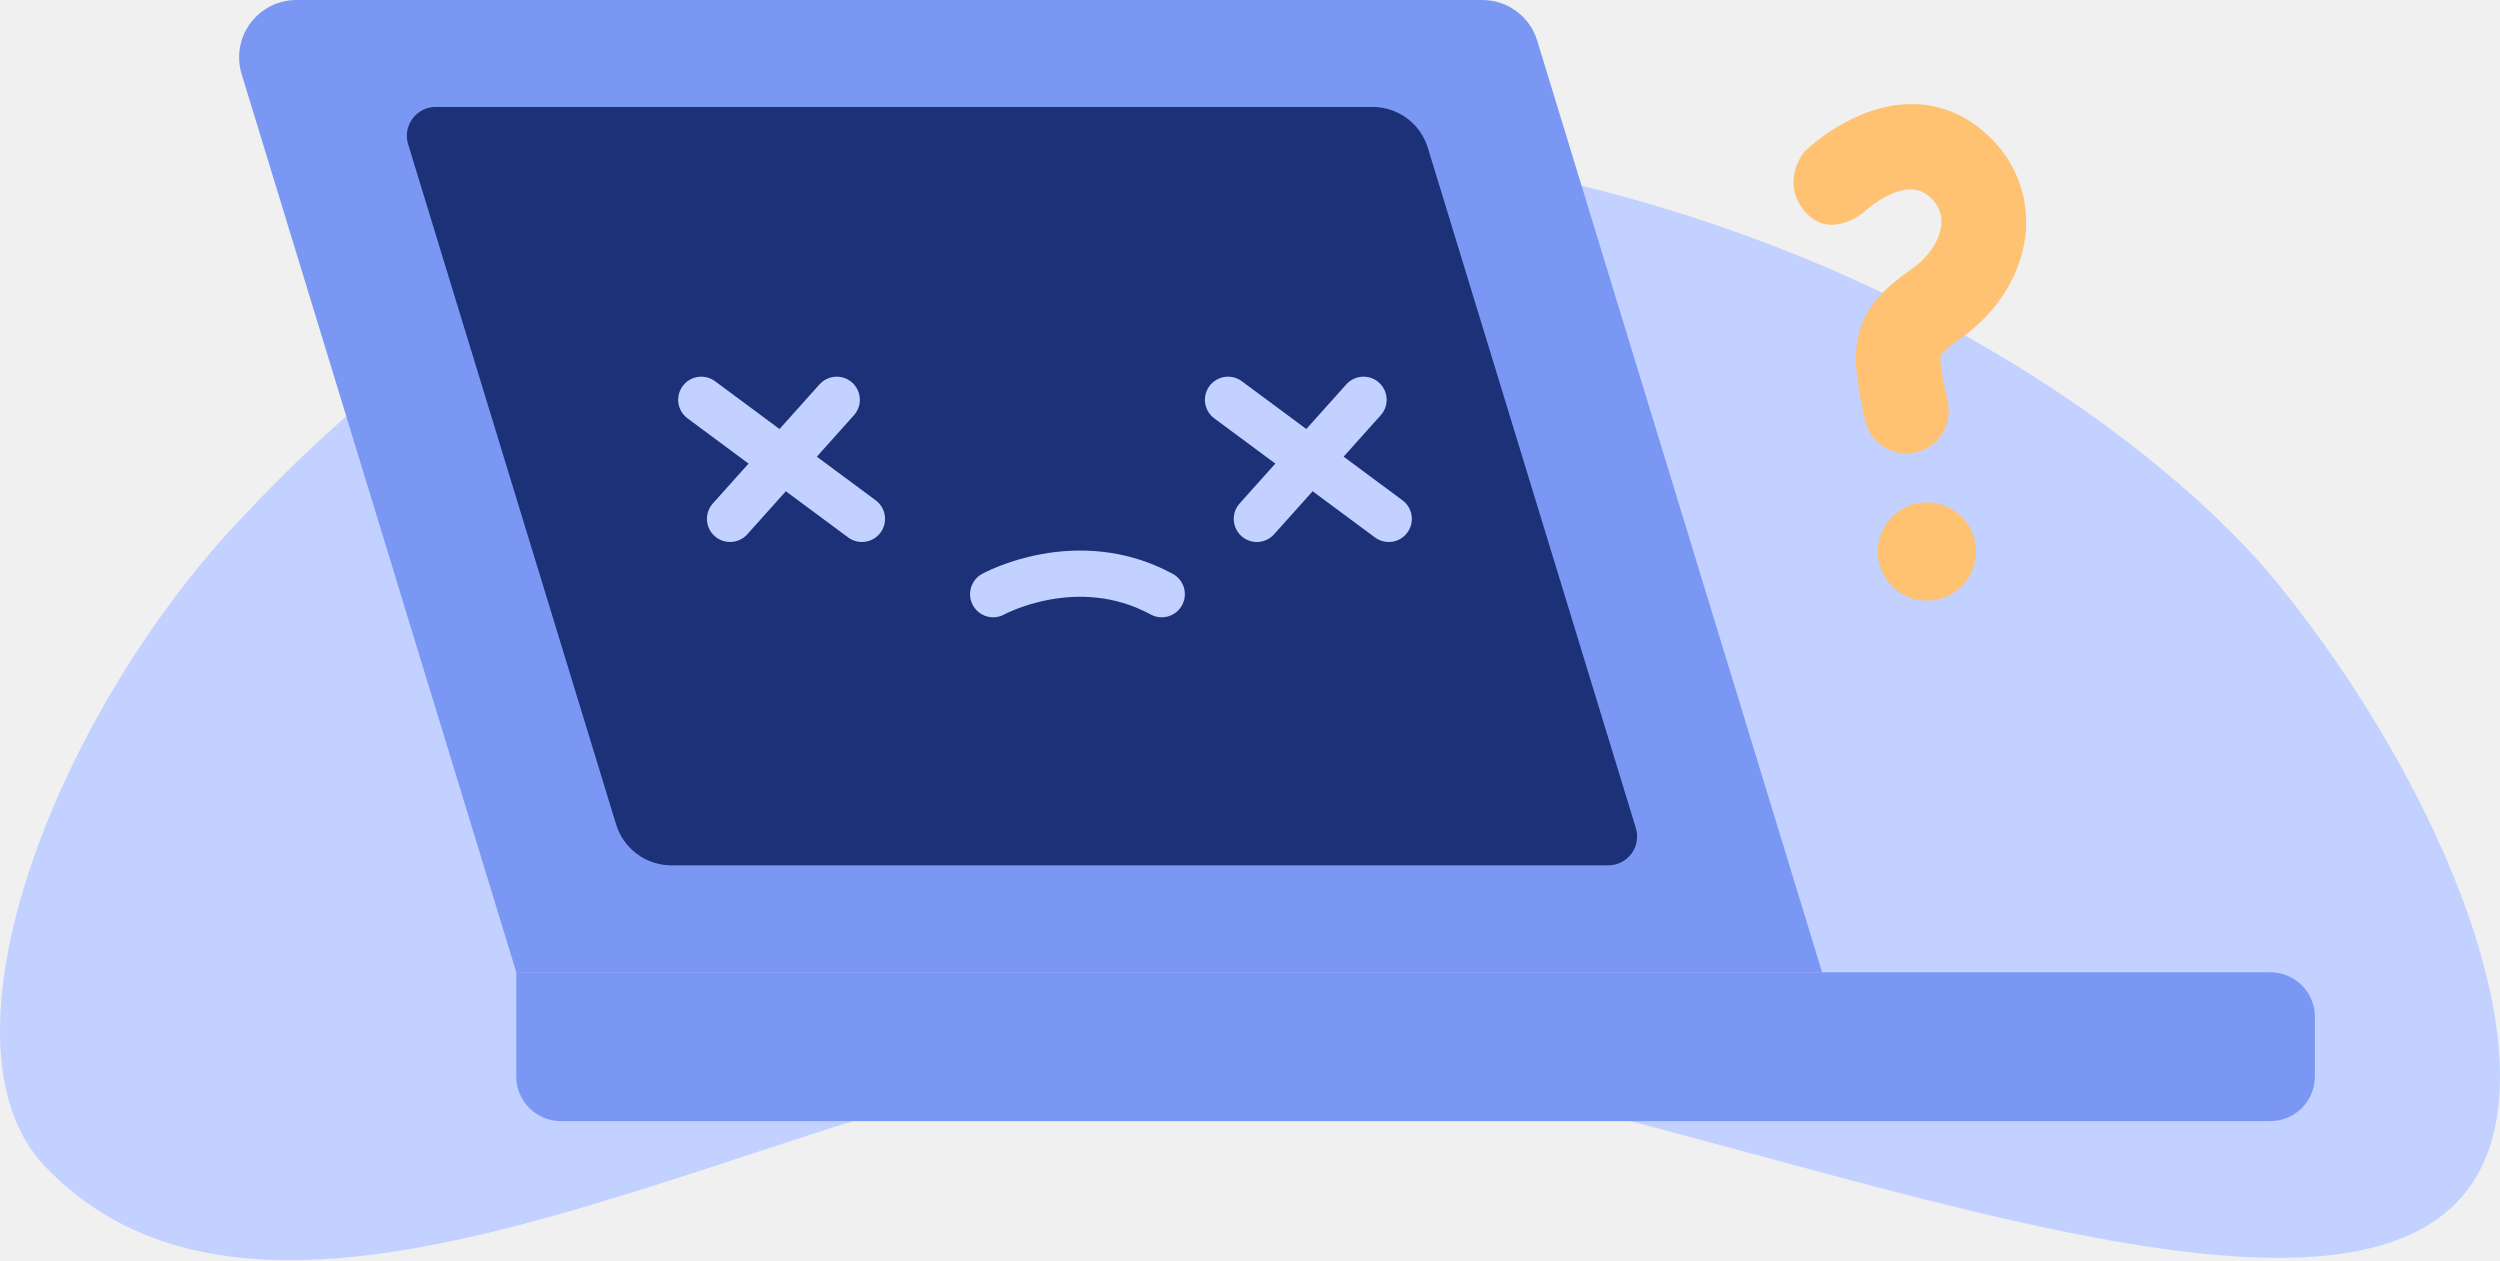
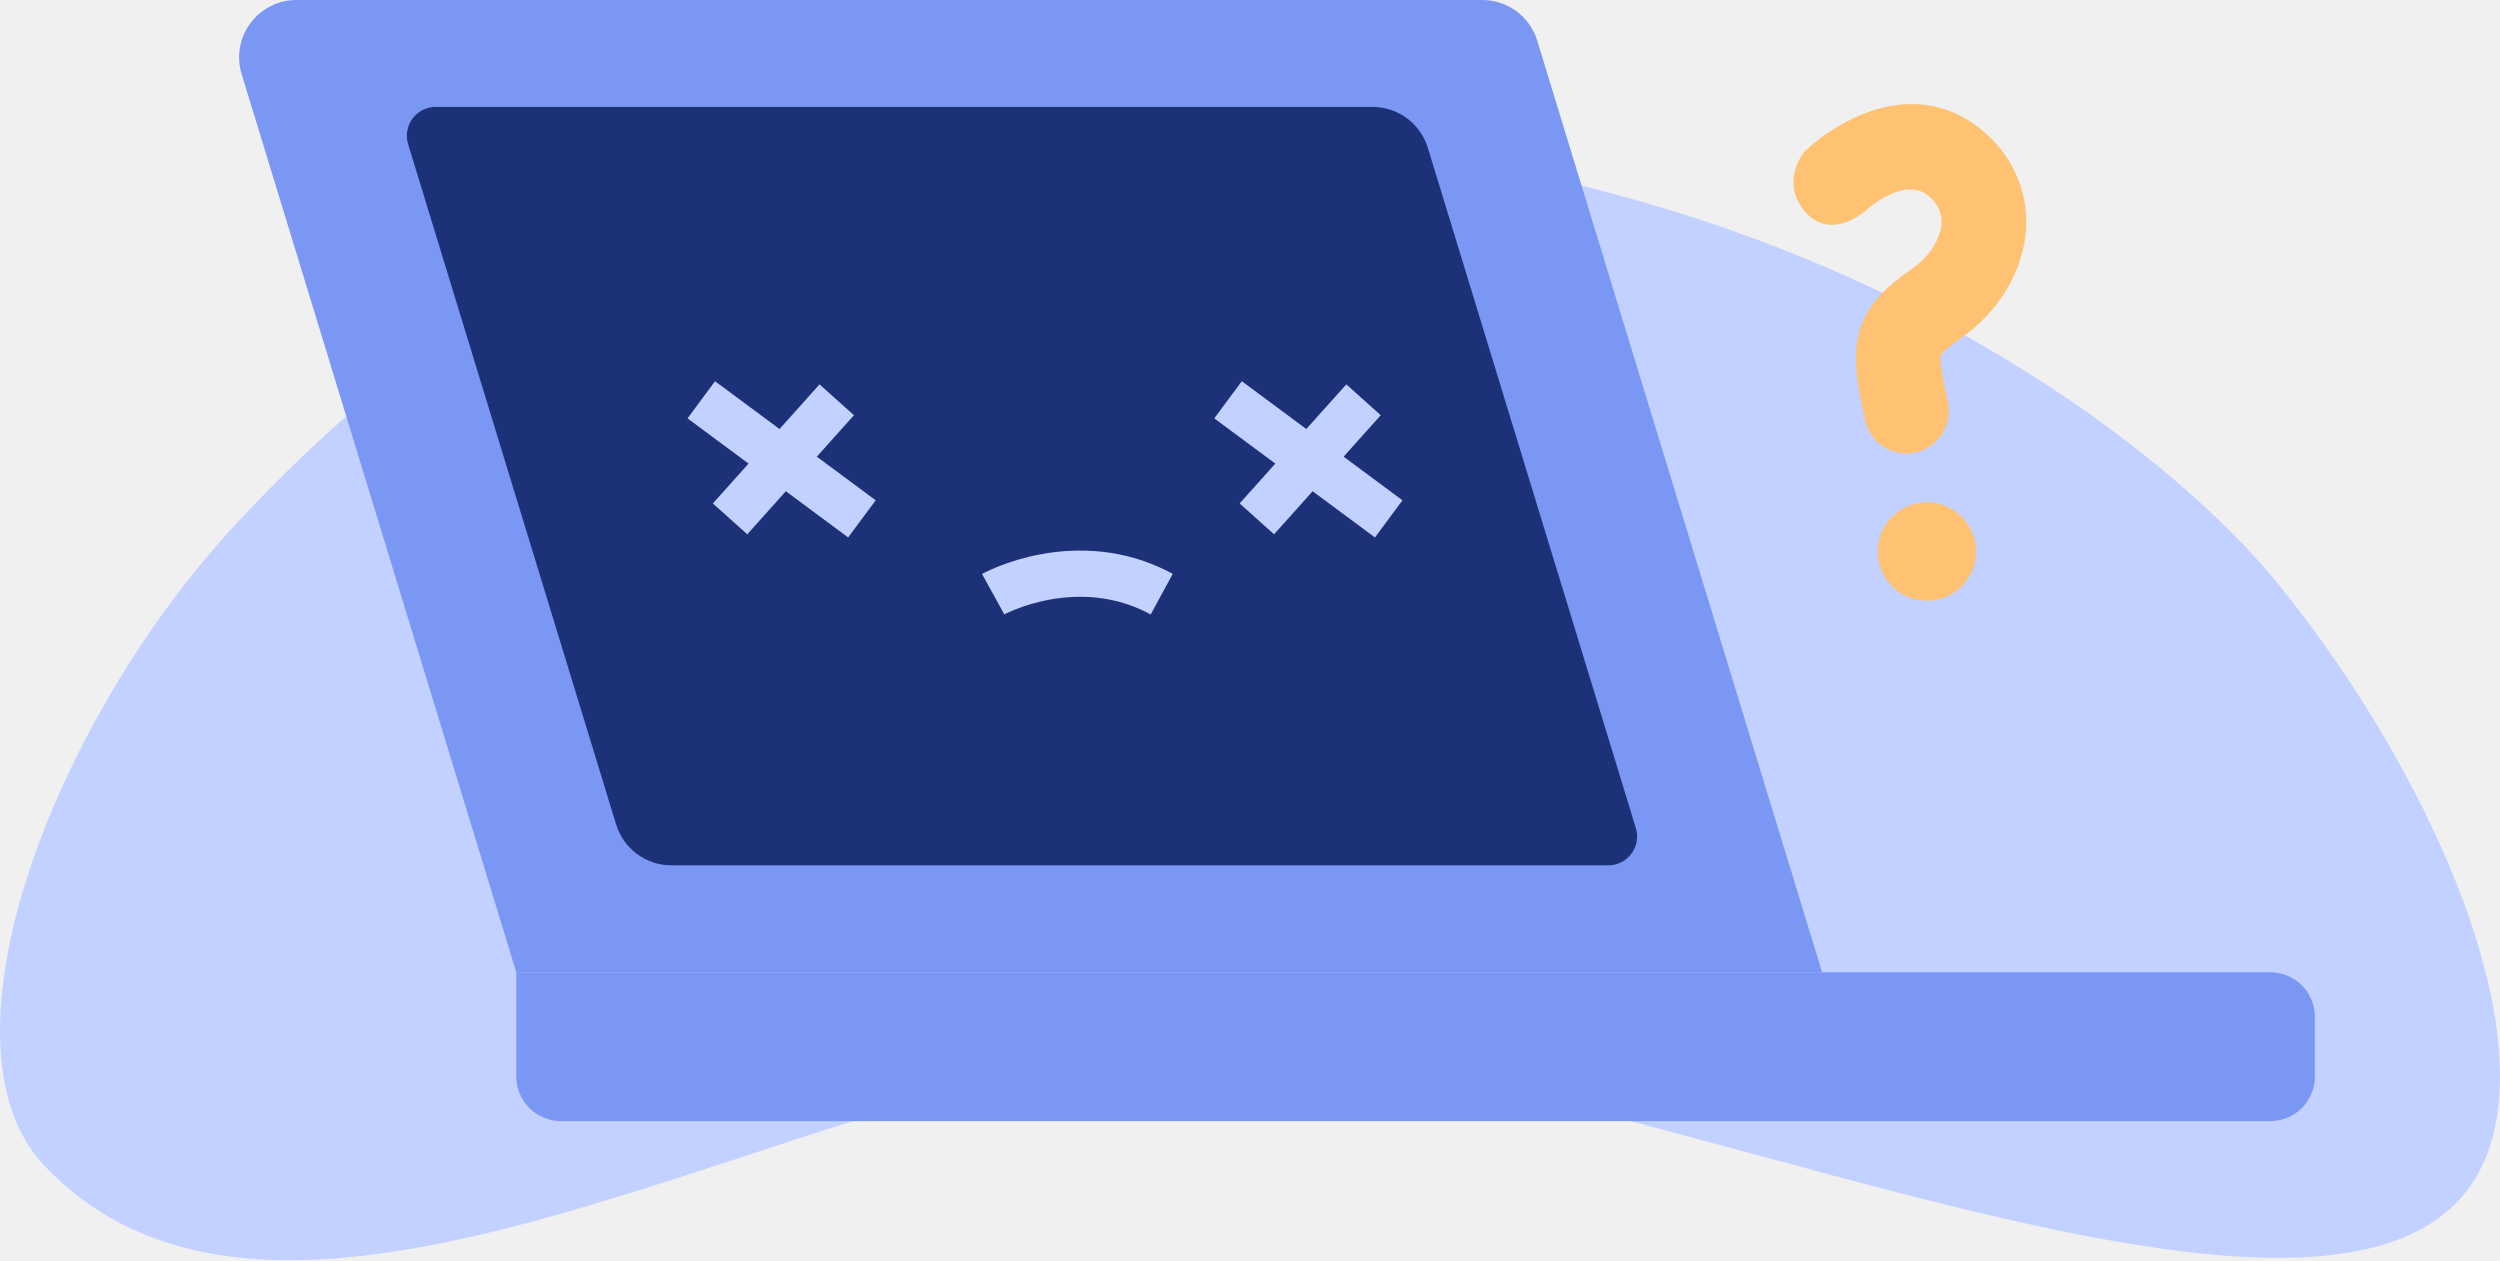
<svg xmlns="http://www.w3.org/2000/svg" width="613" height="309" viewBox="0 0 613 309" fill="none">
  <g clip-path="url(#clip0_2_2083)">
    <path d="M10.886 285.833C-17.214 256.143 12.846 176.71 58.179 128.133C113.305 69.075 189.298 19.396 336.198 36.29C457.498 50.247 532.804 111.447 558.42 142.967C599.153 193.067 628.581 263.758 604.049 292.994C562.881 342.068 392.79 258.57 300.529 256.868C208.268 255.166 73.643 352.022 10.886 285.833Z" fill="#C2D1FF" />
    <path d="M446.776 238.4H126.595L59.25 18.167C58.605 16.064 58.464 13.839 58.836 11.671C59.209 9.503 60.085 7.453 61.394 5.686C62.704 3.919 64.41 2.483 66.375 1.496C68.341 0.508 70.51 -0.004 72.71 2.54414e-05H363.476C366.486 -0 369.417 0.966 371.837 2.757C374.257 4.548 376.037 7.068 376.917 9.947L446.776 238.4Z" fill="#7A97F4" />
    <path d="M394.341 212.182H164.637C161.599 212.181 158.642 211.206 156.2 209.4C153.758 207.594 151.96 205.051 151.07 202.147L100.072 35.364C99.747 34.306 99.675 33.186 99.862 32.095C100.049 31.004 100.489 29.972 101.148 29.083C101.806 28.193 102.664 27.47 103.653 26.972C104.641 26.475 105.733 26.216 106.84 26.217H336.54C339.578 26.218 342.535 27.193 344.977 28.999C347.419 30.805 349.217 33.348 350.107 36.252L401.107 203.035C401.432 204.093 401.504 205.213 401.317 206.304C401.13 207.395 400.69 208.427 400.031 209.316C399.373 210.206 398.515 210.929 397.526 211.427C396.538 211.924 395.446 212.183 394.339 212.182H394.341Z" fill="#1C3177" />
    <path d="M126.595 238.399H556.668C558.105 238.399 559.527 238.683 560.855 239.233C562.182 239.783 563.388 240.589 564.404 241.605C565.42 242.621 566.225 243.827 566.775 245.155C567.324 246.482 567.607 247.905 567.607 249.342V263.96C567.606 266.861 566.454 269.643 564.402 271.695C562.351 273.746 559.569 274.899 556.668 274.899H137.534C134.633 274.899 131.851 273.746 129.8 271.695C127.748 269.643 126.596 266.861 126.595 263.96V238.399Z" fill="#7A97F4" />
-     <path d="M179.011 127.228L205.169 98.028" stroke="#C2D1FF" stroke-width="11.336" stroke-miterlimit="10" stroke-linecap="round" />
-     <path d="M211.344 127.228L171.953 98.028" stroke="#C2D1FF" stroke-width="11.336" stroke-miterlimit="10" stroke-linecap="round" />
-     <path d="M308.18 127.228L334.338 98.028" stroke="#C2D1FF" stroke-width="11.336" stroke-miterlimit="10" stroke-linecap="round" />
-     <path d="M340.516 127.228L301.116 98.028" stroke="#C2D1FF" stroke-width="11.336" stroke-miterlimit="10" stroke-linecap="round" />
-     <path d="M243.526 145.69C243.526 145.69 264.031 134.381 284.858 145.69" stroke="#C2D1FF" stroke-width="11.336" stroke-miterlimit="10" stroke-linecap="round" />
+     <path d="M179.011 127.228L205.169 98.028" stroke="#C2D1FF" stroke-width="11.336" stroke-miterlimit="10" strokeLinecap="round" />
+     <path d="M211.344 127.228L171.953 98.028" stroke="#C2D1FF" stroke-width="11.336" stroke-miterlimit="10" strokeLinecap="round" />
+     <path d="M308.18 127.228L334.338 98.028" stroke="#C2D1FF" stroke-width="11.336" stroke-miterlimit="10" strokeLinecap="round" />
+     <path d="M340.516 127.228L301.116 98.028" stroke="#C2D1FF" stroke-width="11.336" stroke-miterlimit="10" strokeLinecap="round" />
+     <path d="M243.526 145.69C243.526 145.69 264.031 134.381 284.858 145.69" stroke="#C2D1FF" stroke-width="11.336" stroke-miterlimit="10" strokeLinecap="round" />
    <path d="M467.464 111.223C465.092 111.217 462.794 110.401 460.95 108.91C459.106 107.418 457.827 105.341 457.325 103.023C455.397 94.33 454.174 87.692 455.876 81.483C457.918 74.12 463.306 69.809 469.109 65.683C473.022 62.909 475.738 58.699 476.041 54.967C476.13 53.738 475.928 52.505 475.452 51.368C474.975 50.231 474.238 49.222 473.299 48.423C467.212 42.516 457.356 51.707 456.915 52.104C456.915 52.104 448.635 59.114 442.484 51.764C436.333 44.414 442.484 37.127 442.484 37.127C446.452 33.442 451.017 30.458 455.984 28.302C467.823 23.254 479.103 25.145 487.751 33.497C490.881 36.429 493.313 40.025 494.871 44.021C496.428 48.017 497.071 52.31 496.751 56.587C495.989 66.534 490.151 76.299 481.117 82.687C476.876 85.694 476.076 86.759 475.88 87.1C475.395 88.638 476.995 95.843 477.6 98.56C477.935 100.079 477.926 101.654 477.573 103.169C477.22 104.684 476.532 106.101 475.56 107.315C474.588 108.53 473.356 109.511 471.955 110.187C470.554 110.863 469.02 111.217 467.464 111.223Z" fill="#FEC272" />
    <path d="M472.474 147.292C479.132 147.292 484.529 141.893 484.529 135.233C484.529 128.573 479.132 123.174 472.474 123.174C465.816 123.174 460.419 128.573 460.419 135.233C460.419 141.893 465.816 147.292 472.474 147.292Z" fill="#FEC272" />
  </g>
  <defs>
    <clipPath id="clip0_2_2083">
      <rect width="612.998" height="308.999" fill="white" />
    </clipPath>
  </defs>
</svg>
